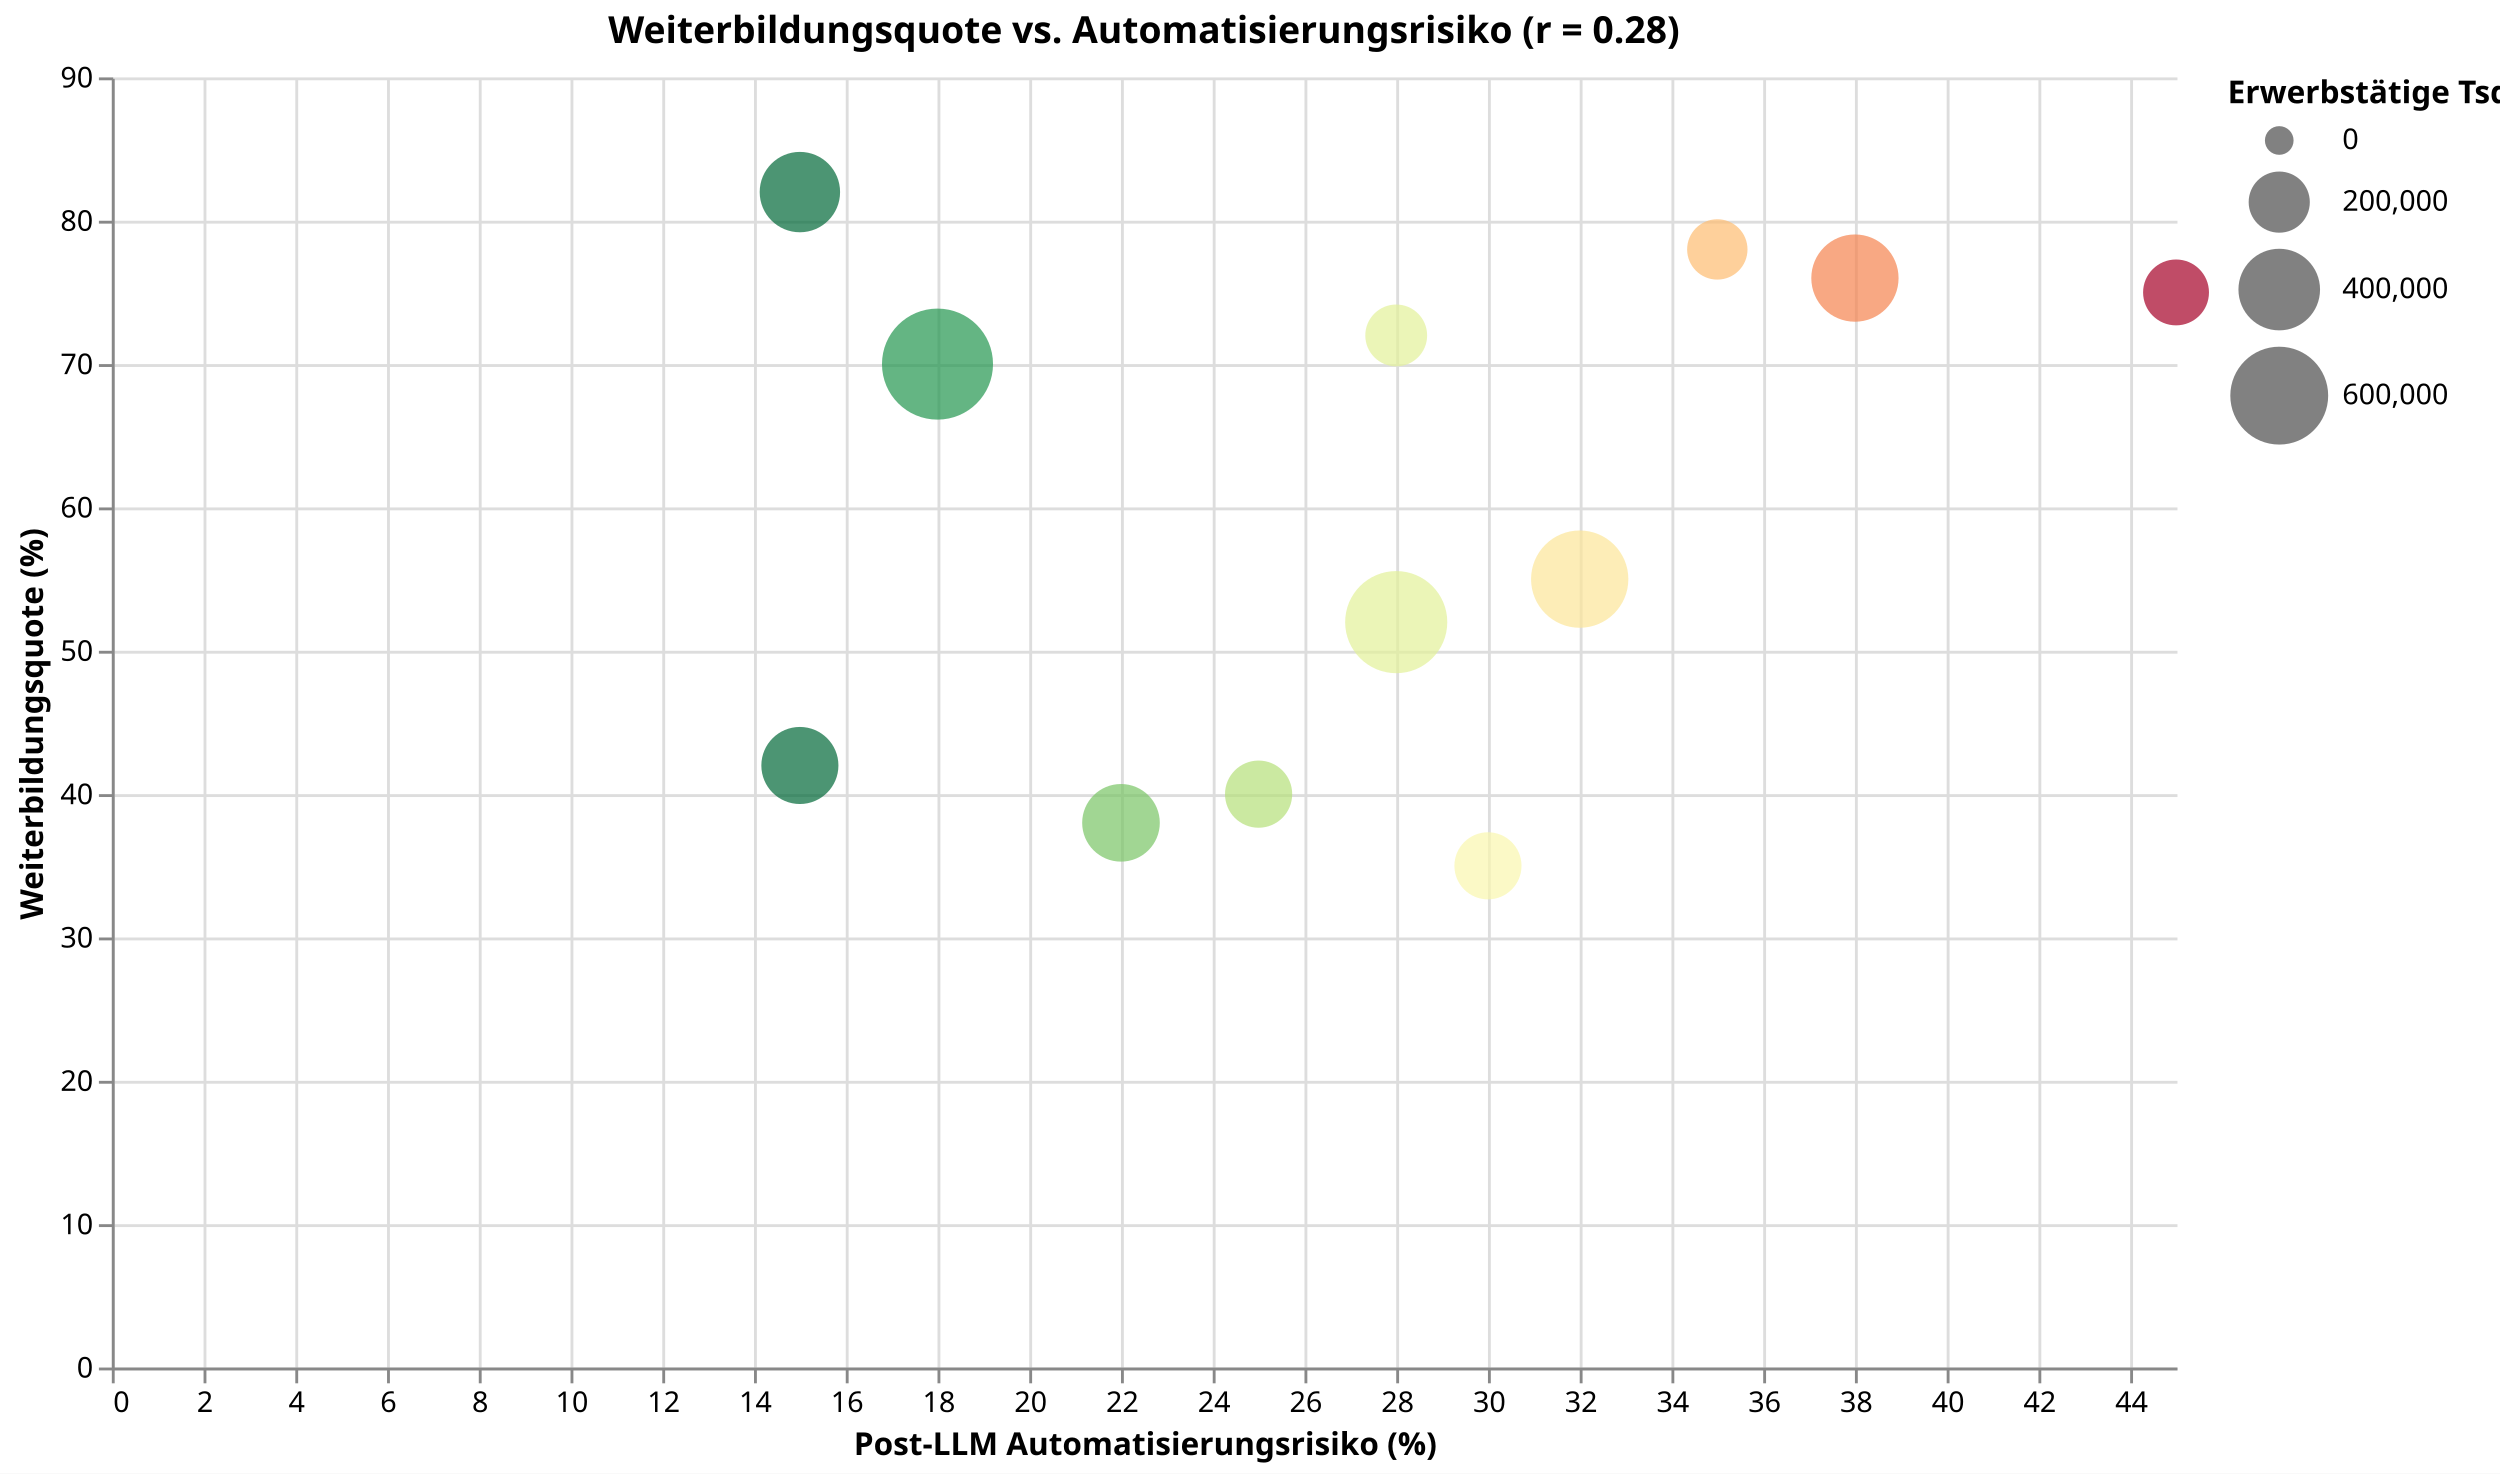
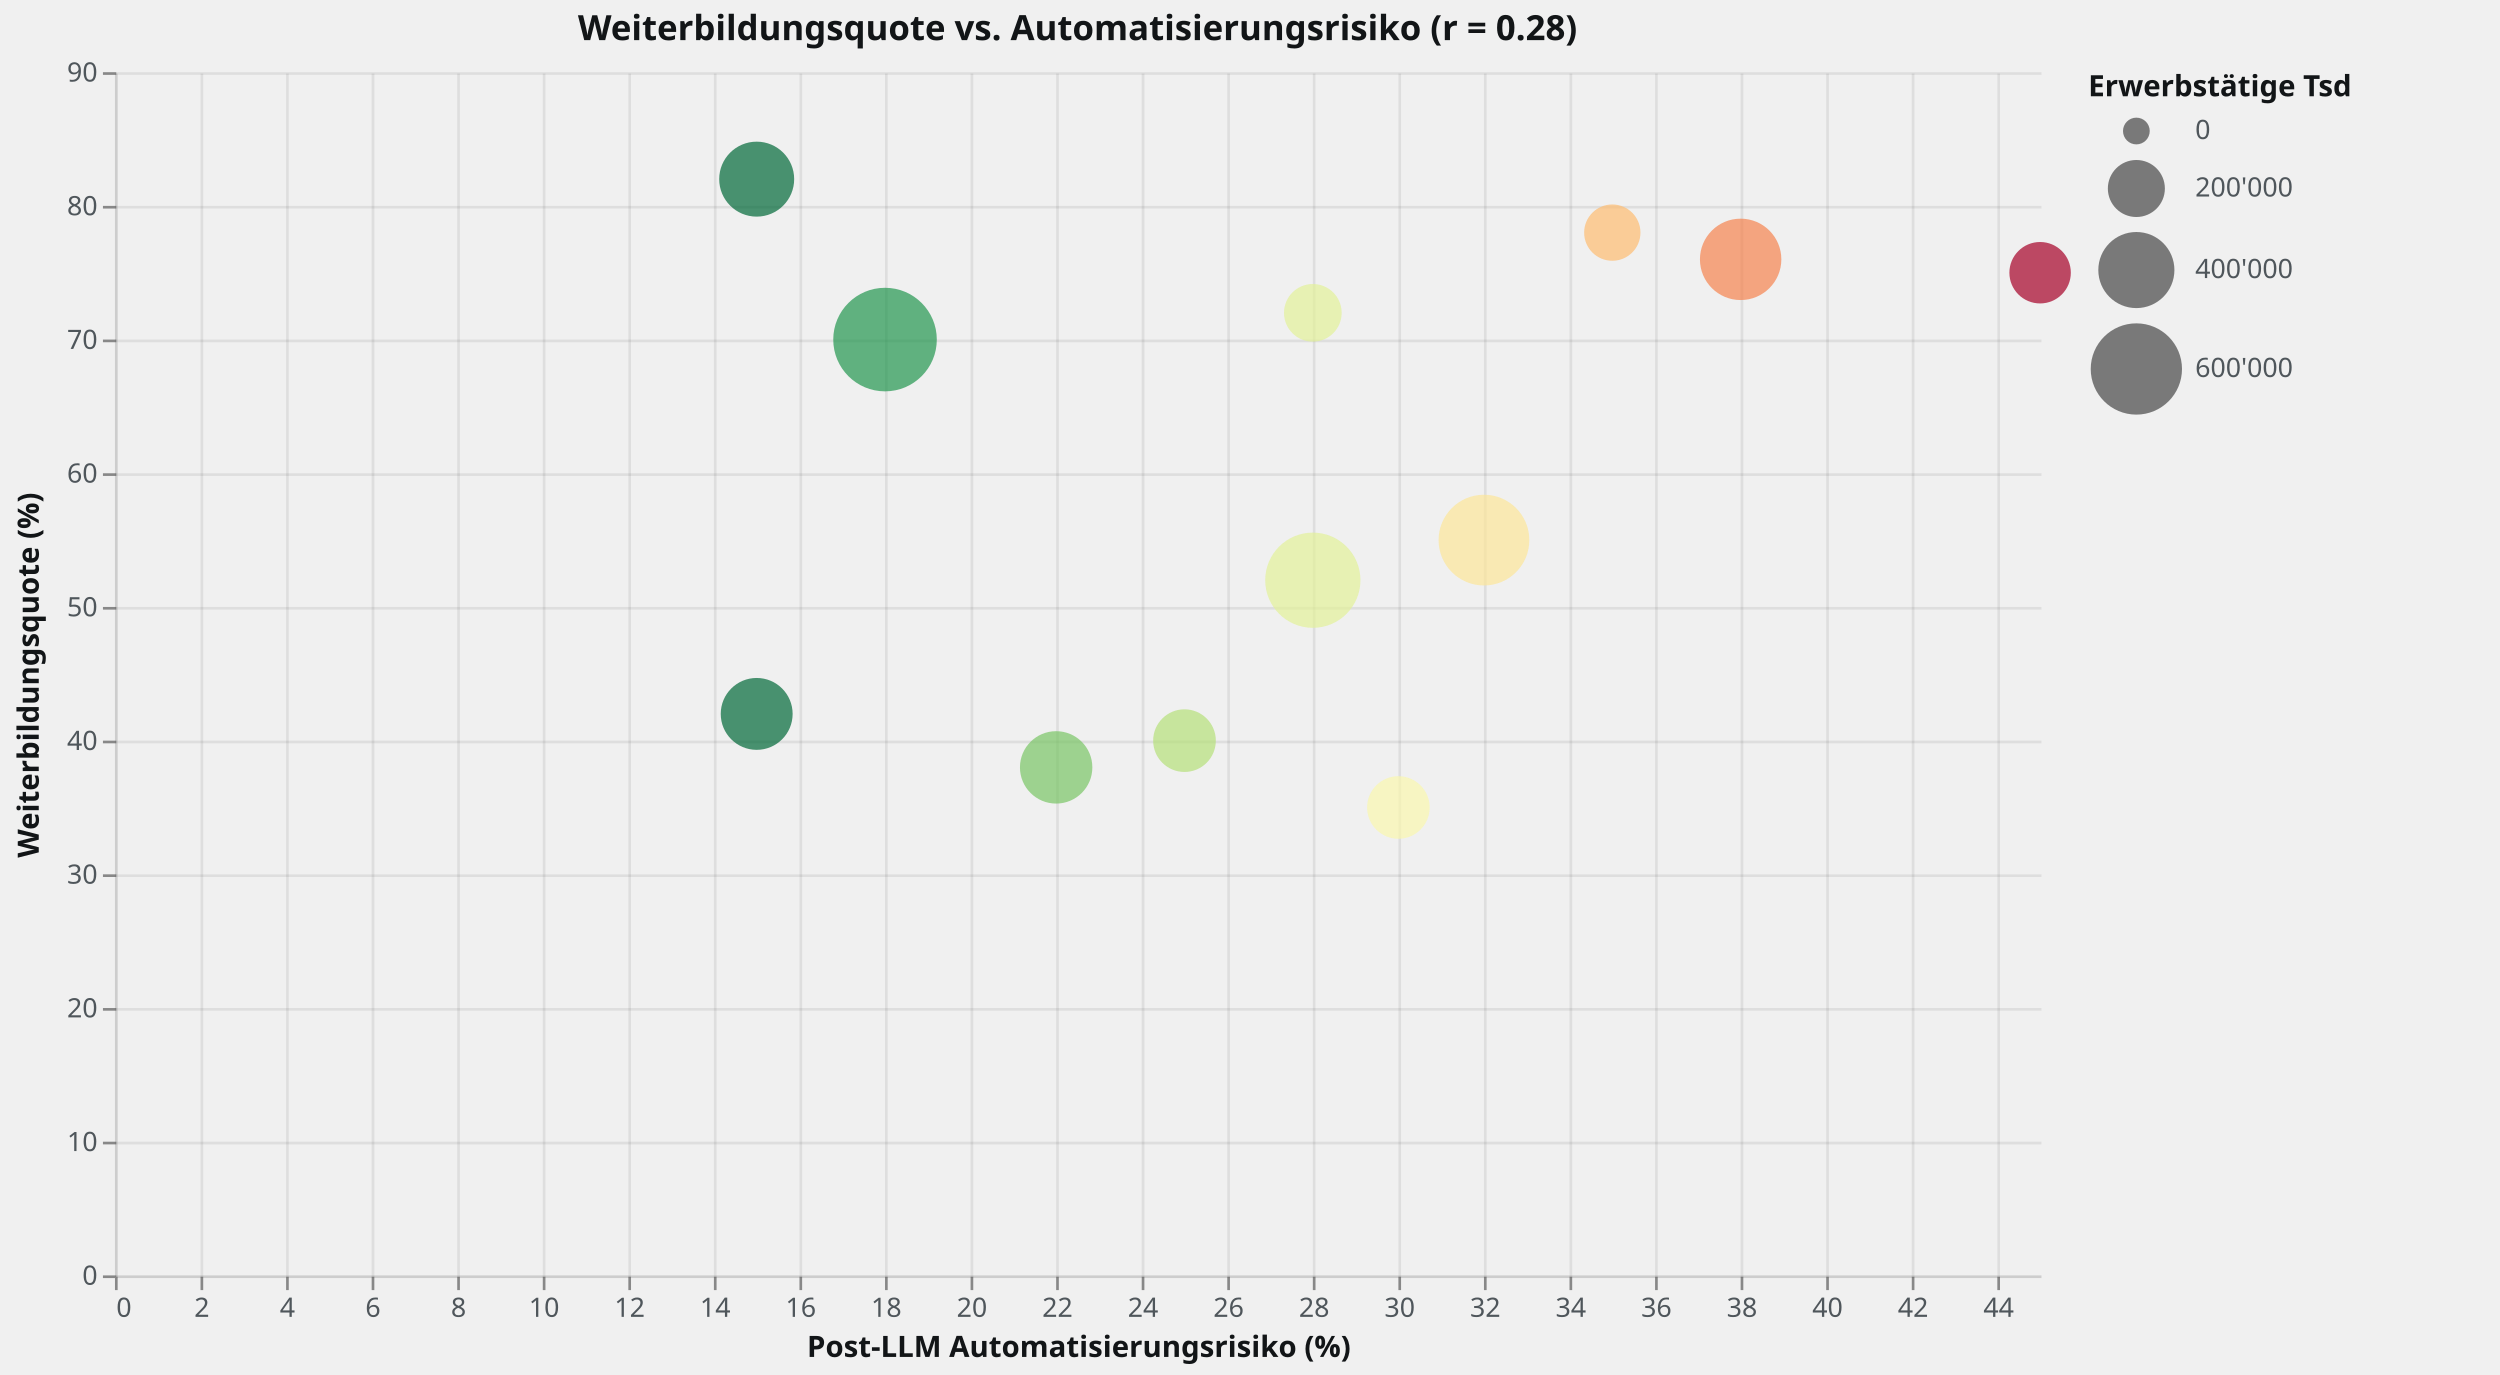
- <svg xmlns="http://www.w3.org/2000/svg" version="1.1" class="marks" width="872" height="514" viewBox="0 0 872 514">
-   <rect width="872" height="514" fill="white" />
-   <g fill="none" stroke-miterlimit="10" transform="translate(39,27)">
+ <svg xmlns="http://www.w3.org/2000/svg" version="1.1" class="marks" width="935" height="514" viewBox="0 0 935 514">
+   <g fill="none" stroke-miterlimit="10" transform="translate(43,27)">
    <g class="mark-group role-frame root" role="graphics-object" aria-roledescription="group mark container">
      <g transform="translate(0,0)">
        <path class="background" aria-hidden="true" d="M0.5,0.5h720v450h-720Z" />
        <g>
          <g class="mark-group role-axis" aria-hidden="true">
            <g transform="translate(0.5,450.5)">
              <path class="background" aria-hidden="true" d="M0,0h0v0h0Z" pointer-events="none" />
              <g>
                <g class="mark-rule role-axis-grid" pointer-events="none">
-                   <line transform="translate(0,-450)" x2="0" y2="450" stroke="#ddd" stroke-width="1" opacity="1" />
-                   <line transform="translate(32,-450)" x2="0" y2="450" stroke="#ddd" stroke-width="1" opacity="1" />
-                   <line transform="translate(64,-450)" x2="0" y2="450" stroke="#ddd" stroke-width="1" opacity="1" />
-                   <line transform="translate(96,-450)" x2="0" y2="450" stroke="#ddd" stroke-width="1" opacity="1" />
-                   <line transform="translate(128,-450)" x2="0" y2="450" stroke="#ddd" stroke-width="1" opacity="1" />
-                   <line transform="translate(160,-450)" x2="0" y2="450" stroke="#ddd" stroke-width="1" opacity="1" />
-                   <line transform="translate(192,-450)" x2="0" y2="450" stroke="#ddd" stroke-width="1" opacity="1" />
-                   <line transform="translate(224,-450)" x2="0" y2="450" stroke="#ddd" stroke-width="1" opacity="1" />
-                   <line transform="translate(256,-450)" x2="0" y2="450" stroke="#ddd" stroke-width="1" opacity="1" />
-                   <line transform="translate(288,-450)" x2="0" y2="450" stroke="#ddd" stroke-width="1" opacity="1" />
-                   <line transform="translate(320,-450)" x2="0" y2="450" stroke="#ddd" stroke-width="1" opacity="1" />
-                   <line transform="translate(352,-450)" x2="0" y2="450" stroke="#ddd" stroke-width="1" opacity="1" />
-                   <line transform="translate(384,-450)" x2="0" y2="450" stroke="#ddd" stroke-width="1" opacity="1" />
-                   <line transform="translate(416,-450)" x2="0" y2="450" stroke="#ddd" stroke-width="1" opacity="1" />
-                   <line transform="translate(448,-450)" x2="0" y2="450" stroke="#ddd" stroke-width="1" opacity="1" />
-                   <line transform="translate(480,-450)" x2="0" y2="450" stroke="#ddd" stroke-width="1" opacity="1" />
-                   <line transform="translate(512,-450)" x2="0" y2="450" stroke="#ddd" stroke-width="1" opacity="1" />
-                   <line transform="translate(544,-450)" x2="0" y2="450" stroke="#ddd" stroke-width="1" opacity="1" />
-                   <line transform="translate(576,-450)" x2="0" y2="450" stroke="#ddd" stroke-width="1" opacity="1" />
-                   <line transform="translate(608,-450)" x2="0" y2="450" stroke="#ddd" stroke-width="1" opacity="1" />
-                   <line transform="translate(640,-450)" x2="0" y2="450" stroke="#ddd" stroke-width="1" opacity="1" />
-                   <line transform="translate(672,-450)" x2="0" y2="450" stroke="#ddd" stroke-width="1" opacity="1" />
-                   <line transform="translate(704,-450)" x2="0" y2="450" stroke="#ddd" stroke-width="1" opacity="1" />
+                   <line transform="translate(0,-450)" x2="0" y2="450" stroke="rgba(18,21,23,0.08)" stroke-width="1" opacity="1" />
+                   <line transform="translate(32,-450)" x2="0" y2="450" stroke="rgba(18,21,23,0.08)" stroke-width="1" opacity="1" />
+                   <line transform="translate(64,-450)" x2="0" y2="450" stroke="rgba(18,21,23,0.08)" stroke-width="1" opacity="1" />
+                   <line transform="translate(96,-450)" x2="0" y2="450" stroke="rgba(18,21,23,0.08)" stroke-width="1" opacity="1" />
+                   <line transform="translate(128,-450)" x2="0" y2="450" stroke="rgba(18,21,23,0.08)" stroke-width="1" opacity="1" />
+                   <line transform="translate(160,-450)" x2="0" y2="450" stroke="rgba(18,21,23,0.08)" stroke-width="1" opacity="1" />
+                   <line transform="translate(192,-450)" x2="0" y2="450" stroke="rgba(18,21,23,0.08)" stroke-width="1" opacity="1" />
+                   <line transform="translate(224,-450)" x2="0" y2="450" stroke="rgba(18,21,23,0.08)" stroke-width="1" opacity="1" />
+                   <line transform="translate(256,-450)" x2="0" y2="450" stroke="rgba(18,21,23,0.08)" stroke-width="1" opacity="1" />
+                   <line transform="translate(288,-450)" x2="0" y2="450" stroke="rgba(18,21,23,0.08)" stroke-width="1" opacity="1" />
+                   <line transform="translate(320,-450)" x2="0" y2="450" stroke="rgba(18,21,23,0.08)" stroke-width="1" opacity="1" />
+                   <line transform="translate(352,-450)" x2="0" y2="450" stroke="rgba(18,21,23,0.08)" stroke-width="1" opacity="1" />
+                   <line transform="translate(384,-450)" x2="0" y2="450" stroke="rgba(18,21,23,0.08)" stroke-width="1" opacity="1" />
+                   <line transform="translate(416,-450)" x2="0" y2="450" stroke="rgba(18,21,23,0.08)" stroke-width="1" opacity="1" />
+                   <line transform="translate(448,-450)" x2="0" y2="450" stroke="rgba(18,21,23,0.08)" stroke-width="1" opacity="1" />
+                   <line transform="translate(480,-450)" x2="0" y2="450" stroke="rgba(18,21,23,0.08)" stroke-width="1" opacity="1" />
+                   <line transform="translate(512,-450)" x2="0" y2="450" stroke="rgba(18,21,23,0.08)" stroke-width="1" opacity="1" />
+                   <line transform="translate(544,-450)" x2="0" y2="450" stroke="rgba(18,21,23,0.08)" stroke-width="1" opacity="1" />
+                   <line transform="translate(576,-450)" x2="0" y2="450" stroke="rgba(18,21,23,0.08)" stroke-width="1" opacity="1" />
+                   <line transform="translate(608,-450)" x2="0" y2="450" stroke="rgba(18,21,23,0.08)" stroke-width="1" opacity="1" />
+                   <line transform="translate(640,-450)" x2="0" y2="450" stroke="rgba(18,21,23,0.08)" stroke-width="1" opacity="1" />
+                   <line transform="translate(672,-450)" x2="0" y2="450" stroke="rgba(18,21,23,0.08)" stroke-width="1" opacity="1" />
+                   <line transform="translate(704,-450)" x2="0" y2="450" stroke="rgba(18,21,23,0.08)" stroke-width="1" opacity="1" />
                </g>
              </g>
              <path class="foreground" aria-hidden="true" d="" pointer-events="none" display="none" />
            </g>
          </g>
          <g class="mark-group role-axis" aria-hidden="true">
            <g transform="translate(0.5,0.5)">
              <path class="background" aria-hidden="true" d="M0,0h0v0h0Z" pointer-events="none" />
              <g>
                <g class="mark-rule role-axis-grid" pointer-events="none">
-                   <line transform="translate(0,450)" x2="720" y2="0" stroke="#ddd" stroke-width="1" opacity="1" />
-                   <line transform="translate(0,400)" x2="720" y2="0" stroke="#ddd" stroke-width="1" opacity="1" />
-                   <line transform="translate(0,350)" x2="720" y2="0" stroke="#ddd" stroke-width="1" opacity="1" />
-                   <line transform="translate(0,300)" x2="720" y2="0" stroke="#ddd" stroke-width="1" opacity="1" />
-                   <line transform="translate(0,250)" x2="720" y2="0" stroke="#ddd" stroke-width="1" opacity="1" />
-                   <line transform="translate(0,200)" x2="720" y2="0" stroke="#ddd" stroke-width="1" opacity="1" />
-                   <line transform="translate(0,150)" x2="720" y2="0" stroke="#ddd" stroke-width="1" opacity="1" />
-                   <line transform="translate(0,100)" x2="720" y2="0" stroke="#ddd" stroke-width="1" opacity="1" />
-                   <line transform="translate(0,50)" x2="720" y2="0" stroke="#ddd" stroke-width="1" opacity="1" />
-                   <line transform="translate(0,0)" x2="720" y2="0" stroke="#ddd" stroke-width="1" opacity="1" />
+                   <line transform="translate(0,450)" x2="720" y2="0" stroke="rgba(18,21,23,0.08)" stroke-width="1" opacity="1" />
+                   <line transform="translate(0,400)" x2="720" y2="0" stroke="rgba(18,21,23,0.08)" stroke-width="1" opacity="1" />
+                   <line transform="translate(0,350)" x2="720" y2="0" stroke="rgba(18,21,23,0.08)" stroke-width="1" opacity="1" />
+                   <line transform="translate(0,300)" x2="720" y2="0" stroke="rgba(18,21,23,0.08)" stroke-width="1" opacity="1" />
+                   <line transform="translate(0,250)" x2="720" y2="0" stroke="rgba(18,21,23,0.08)" stroke-width="1" opacity="1" />
+                   <line transform="translate(0,200)" x2="720" y2="0" stroke="rgba(18,21,23,0.08)" stroke-width="1" opacity="1" />
+                   <line transform="translate(0,150)" x2="720" y2="0" stroke="rgba(18,21,23,0.08)" stroke-width="1" opacity="1" />
+                   <line transform="translate(0,100)" x2="720" y2="0" stroke="rgba(18,21,23,0.08)" stroke-width="1" opacity="1" />
+                   <line transform="translate(0,50)" x2="720" y2="0" stroke="rgba(18,21,23,0.08)" stroke-width="1" opacity="1" />
+                   <line transform="translate(0,0)" x2="720" y2="0" stroke="rgba(18,21,23,0.08)" stroke-width="1" opacity="1" />
                </g>
              </g>
              <path class="foreground" aria-hidden="true" d="" pointer-events="none" display="none" />
            </g>
          </g>
          <g class="mark-group role-axis" role="graphics-symbol" aria-roledescription="axis" aria-label="X-axis titled 'Post-LLM Automatisierungsrisiko (%)' for a linear scale with values from 0 to 45">
            <g transform="translate(0.5,450.5)">
              <path class="background" aria-hidden="true" d="M0,0h0v0h0Z" pointer-events="none" />
              <g>
                <g class="mark-rule role-axis-tick" pointer-events="none">
                  <line transform="translate(0,0)" x2="0" y2="5" stroke="#888" stroke-width="1" opacity="1" />
                  <line transform="translate(32,0)" x2="0" y2="5" stroke="#888" stroke-width="1" opacity="1" />
                  <line transform="translate(64,0)" x2="0" y2="5" stroke="#888" stroke-width="1" opacity="1" />
                  <line transform="translate(96,0)" x2="0" y2="5" stroke="#888" stroke-width="1" opacity="1" />
                  <line transform="translate(128,0)" x2="0" y2="5" stroke="#888" stroke-width="1" opacity="1" />
                  <line transform="translate(160,0)" x2="0" y2="5" stroke="#888" stroke-width="1" opacity="1" />
                  <line transform="translate(192,0)" x2="0" y2="5" stroke="#888" stroke-width="1" opacity="1" />
                  <line transform="translate(224,0)" x2="0" y2="5" stroke="#888" stroke-width="1" opacity="1" />
                  <line transform="translate(256,0)" x2="0" y2="5" stroke="#888" stroke-width="1" opacity="1" />
                  <line transform="translate(288,0)" x2="0" y2="5" stroke="#888" stroke-width="1" opacity="1" />
                  <line transform="translate(320,0)" x2="0" y2="5" stroke="#888" stroke-width="1" opacity="1" />
                  <line transform="translate(352,0)" x2="0" y2="5" stroke="#888" stroke-width="1" opacity="1" />
                  <line transform="translate(384,0)" x2="0" y2="5" stroke="#888" stroke-width="1" opacity="1" />
                  <line transform="translate(416,0)" x2="0" y2="5" stroke="#888" stroke-width="1" opacity="1" />
                  <line transform="translate(448,0)" x2="0" y2="5" stroke="#888" stroke-width="1" opacity="1" />
                  <line transform="translate(480,0)" x2="0" y2="5" stroke="#888" stroke-width="1" opacity="1" />
                  <line transform="translate(512,0)" x2="0" y2="5" stroke="#888" stroke-width="1" opacity="1" />
                  <line transform="translate(544,0)" x2="0" y2="5" stroke="#888" stroke-width="1" opacity="1" />
                  <line transform="translate(576,0)" x2="0" y2="5" stroke="#888" stroke-width="1" opacity="1" />
                  <line transform="translate(608,0)" x2="0" y2="5" stroke="#888" stroke-width="1" opacity="1" />
                  <line transform="translate(640,0)" x2="0" y2="5" stroke="#888" stroke-width="1" opacity="1" />
                  <line transform="translate(672,0)" x2="0" y2="5" stroke="#888" stroke-width="1" opacity="1" />
                  <line transform="translate(704,0)" x2="0" y2="5" stroke="#888" stroke-width="1" opacity="1" />
                </g>
                <g class="mark-text role-axis-label" pointer-events="none">
-                   <text text-anchor="start" transform="translate(0,15)" font-family="Switzer, system-ui, sans-serif" font-size="10px" fill="#000" opacity="1">0</text>
-                   <text text-anchor="middle" transform="translate(32,15)" font-family="Switzer, system-ui, sans-serif" font-size="10px" fill="#000" opacity="1">2</text>
-                   <text text-anchor="middle" transform="translate(64,15)" font-family="Switzer, system-ui, sans-serif" font-size="10px" fill="#000" opacity="1">4</text>
-                   <text text-anchor="middle" transform="translate(96,15)" font-family="Switzer, system-ui, sans-serif" font-size="10px" fill="#000" opacity="1">6</text>
-                   <text text-anchor="middle" transform="translate(128,15)" font-family="Switzer, system-ui, sans-serif" font-size="10px" fill="#000" opacity="1">8</text>
-                   <text text-anchor="middle" transform="translate(160,15)" font-family="Switzer, system-ui, sans-serif" font-size="10px" fill="#000" opacity="1">10</text>
-                   <text text-anchor="middle" transform="translate(192,15)" font-family="Switzer, system-ui, sans-serif" font-size="10px" fill="#000" opacity="1">12</text>
-                   <text text-anchor="middle" transform="translate(224,15)" font-family="Switzer, system-ui, sans-serif" font-size="10px" fill="#000" opacity="1">14</text>
-                   <text text-anchor="middle" transform="translate(256,15)" font-family="Switzer, system-ui, sans-serif" font-size="10px" fill="#000" opacity="1">16</text>
-                   <text text-anchor="middle" transform="translate(288,15)" font-family="Switzer, system-ui, sans-serif" font-size="10px" fill="#000" opacity="1">18</text>
-                   <text text-anchor="middle" transform="translate(320,15)" font-family="Switzer, system-ui, sans-serif" font-size="10px" fill="#000" opacity="1">20</text>
-                   <text text-anchor="middle" transform="translate(352,15)" font-family="Switzer, system-ui, sans-serif" font-size="10px" fill="#000" opacity="1">22</text>
-                   <text text-anchor="middle" transform="translate(384,15)" font-family="Switzer, system-ui, sans-serif" font-size="10px" fill="#000" opacity="1">24</text>
-                   <text text-anchor="middle" transform="translate(416,15)" font-family="Switzer, system-ui, sans-serif" font-size="10px" fill="#000" opacity="1">26</text>
-                   <text text-anchor="middle" transform="translate(448,15)" font-family="Switzer, system-ui, sans-serif" font-size="10px" fill="#000" opacity="1">28</text>
-                   <text text-anchor="middle" transform="translate(480,15)" font-family="Switzer, system-ui, sans-serif" font-size="10px" fill="#000" opacity="1">30</text>
-                   <text text-anchor="middle" transform="translate(512,15)" font-family="Switzer, system-ui, sans-serif" font-size="10px" fill="#000" opacity="1">32</text>
-                   <text text-anchor="middle" transform="translate(544,15)" font-family="Switzer, system-ui, sans-serif" font-size="10px" fill="#000" opacity="1">34</text>
-                   <text text-anchor="middle" transform="translate(576,15)" font-family="Switzer, system-ui, sans-serif" font-size="10px" fill="#000" opacity="1">36</text>
-                   <text text-anchor="middle" transform="translate(608,15)" font-family="Switzer, system-ui, sans-serif" font-size="10px" fill="#000" opacity="1">38</text>
-                   <text text-anchor="middle" transform="translate(640,15)" font-family="Switzer, system-ui, sans-serif" font-size="10px" fill="#000" opacity="1">40</text>
-                   <text text-anchor="middle" transform="translate(672,15)" font-family="Switzer, system-ui, sans-serif" font-size="10px" fill="#000" opacity="1">42</text>
-                   <text text-anchor="middle" transform="translate(704,15)" font-family="Switzer, system-ui, sans-serif" font-size="10px" fill="#000" opacity="1">44</text>
+                   <text text-anchor="start" transform="translate(0,15)" font-family="Switzer, system-ui, sans-serif" font-size="10px" fill="#4f565b" opacity="1">0</text>
+                   <text text-anchor="middle" transform="translate(32,15)" font-family="Switzer, system-ui, sans-serif" font-size="10px" fill="#4f565b" opacity="1">2</text>
+                   <text text-anchor="middle" transform="translate(64,15)" font-family="Switzer, system-ui, sans-serif" font-size="10px" fill="#4f565b" opacity="1">4</text>
+                   <text text-anchor="middle" transform="translate(96,15)" font-family="Switzer, system-ui, sans-serif" font-size="10px" fill="#4f565b" opacity="1">6</text>
+                   <text text-anchor="middle" transform="translate(128,15)" font-family="Switzer, system-ui, sans-serif" font-size="10px" fill="#4f565b" opacity="1">8</text>
+                   <text text-anchor="middle" transform="translate(160,15)" font-family="Switzer, system-ui, sans-serif" font-size="10px" fill="#4f565b" opacity="1">10</text>
+                   <text text-anchor="middle" transform="translate(192,15)" font-family="Switzer, system-ui, sans-serif" font-size="10px" fill="#4f565b" opacity="1">12</text>
+                   <text text-anchor="middle" transform="translate(224,15)" font-family="Switzer, system-ui, sans-serif" font-size="10px" fill="#4f565b" opacity="1">14</text>
+                   <text text-anchor="middle" transform="translate(256,15)" font-family="Switzer, system-ui, sans-serif" font-size="10px" fill="#4f565b" opacity="1">16</text>
+                   <text text-anchor="middle" transform="translate(288,15)" font-family="Switzer, system-ui, sans-serif" font-size="10px" fill="#4f565b" opacity="1">18</text>
+                   <text text-anchor="middle" transform="translate(320,15)" font-family="Switzer, system-ui, sans-serif" font-size="10px" fill="#4f565b" opacity="1">20</text>
+                   <text text-anchor="middle" transform="translate(352,15)" font-family="Switzer, system-ui, sans-serif" font-size="10px" fill="#4f565b" opacity="1">22</text>
+                   <text text-anchor="middle" transform="translate(384,15)" font-family="Switzer, system-ui, sans-serif" font-size="10px" fill="#4f565b" opacity="1">24</text>
+                   <text text-anchor="middle" transform="translate(416,15)" font-family="Switzer, system-ui, sans-serif" font-size="10px" fill="#4f565b" opacity="1">26</text>
+                   <text text-anchor="middle" transform="translate(448,15)" font-family="Switzer, system-ui, sans-serif" font-size="10px" fill="#4f565b" opacity="1">28</text>
+                   <text text-anchor="middle" transform="translate(480,15)" font-family="Switzer, system-ui, sans-serif" font-size="10px" fill="#4f565b" opacity="1">30</text>
+                   <text text-anchor="middle" transform="translate(512,15)" font-family="Switzer, system-ui, sans-serif" font-size="10px" fill="#4f565b" opacity="1">32</text>
+                   <text text-anchor="middle" transform="translate(544,15)" font-family="Switzer, system-ui, sans-serif" font-size="10px" fill="#4f565b" opacity="1">34</text>
+                   <text text-anchor="middle" transform="translate(576,15)" font-family="Switzer, system-ui, sans-serif" font-size="10px" fill="#4f565b" opacity="1">36</text>
+                   <text text-anchor="middle" transform="translate(608,15)" font-family="Switzer, system-ui, sans-serif" font-size="10px" fill="#4f565b" opacity="1">38</text>
+                   <text text-anchor="middle" transform="translate(640,15)" font-family="Switzer, system-ui, sans-serif" font-size="10px" fill="#4f565b" opacity="1">40</text>
+                   <text text-anchor="middle" transform="translate(672,15)" font-family="Switzer, system-ui, sans-serif" font-size="10px" fill="#4f565b" opacity="1">42</text>
+                   <text text-anchor="middle" transform="translate(704,15)" font-family="Switzer, system-ui, sans-serif" font-size="10px" fill="#4f565b" opacity="1">44</text>
                </g>
                <g class="mark-rule role-axis-domain" pointer-events="none">
-                   <line transform="translate(0,0)" x2="720" y2="0" stroke="#888" stroke-width="1" opacity="1" />
+                   <line transform="translate(0,0)" x2="720" y2="0" stroke="rgba(0,0,0,0.08)" stroke-width="1" opacity="1" />
                </g>
                <g class="mark-text role-axis-title" pointer-events="none">
-                   <text text-anchor="middle" transform="translate(360,30)" font-family="Switzer, system-ui, sans-serif" font-size="11px" font-weight="bold" fill="#000" opacity="1">Post-LLM Automatisierungsrisiko (%)</text>
+                   <text text-anchor="middle" transform="translate(360,30)" font-family="Switzer, system-ui, sans-serif" font-size="11px" font-weight="bold" fill="#121517" opacity="1">Post-LLM Automatisierungsrisiko (%)</text>
                </g>
              </g>
              <path class="foreground" aria-hidden="true" d="" pointer-events="none" display="none" />
            </g>
          </g>
          <g class="mark-group role-axis" role="graphics-symbol" aria-roledescription="axis" aria-label="Y-axis titled 'Weiterbildungsquote (%)' for a linear scale with values from 0 to 90">
            <g transform="translate(0.5,0.5)">
              <path class="background" aria-hidden="true" d="M0,0h0v0h0Z" pointer-events="none" />
              <g>
                <g class="mark-rule role-axis-tick" pointer-events="none">
                  <line transform="translate(0,450)" x2="-5" y2="0" stroke="#888" stroke-width="1" opacity="1" />
                  <line transform="translate(0,400)" x2="-5" y2="0" stroke="#888" stroke-width="1" opacity="1" />
                  <line transform="translate(0,350)" x2="-5" y2="0" stroke="#888" stroke-width="1" opacity="1" />
                  <line transform="translate(0,300)" x2="-5" y2="0" stroke="#888" stroke-width="1" opacity="1" />
                  <line transform="translate(0,250)" x2="-5" y2="0" stroke="#888" stroke-width="1" opacity="1" />
                  <line transform="translate(0,200)" x2="-5" y2="0" stroke="#888" stroke-width="1" opacity="1" />
                  <line transform="translate(0,150)" x2="-5" y2="0" stroke="#888" stroke-width="1" opacity="1" />
                  <line transform="translate(0,100)" x2="-5" y2="0" stroke="#888" stroke-width="1" opacity="1" />
                  <line transform="translate(0,50)" x2="-5" y2="0" stroke="#888" stroke-width="1" opacity="1" />
                  <line transform="translate(0,0)" x2="-5" y2="0" stroke="#888" stroke-width="1" opacity="1" />
                </g>
                <g class="mark-text role-axis-label" pointer-events="none">
-                   <text text-anchor="end" transform="translate(-7,453)" font-family="Switzer, system-ui, sans-serif" font-size="10px" fill="#000" opacity="1">0</text>
-                   <text text-anchor="end" transform="translate(-7,403)" font-family="Switzer, system-ui, sans-serif" font-size="10px" fill="#000" opacity="1">10</text>
-                   <text text-anchor="end" transform="translate(-7,353)" font-family="Switzer, system-ui, sans-serif" font-size="10px" fill="#000" opacity="1">20</text>
-                   <text text-anchor="end" transform="translate(-7,303)" font-family="Switzer, system-ui, sans-serif" font-size="10px" fill="#000" opacity="1">30</text>
-                   <text text-anchor="end" transform="translate(-7,253)" font-family="Switzer, system-ui, sans-serif" font-size="10px" fill="#000" opacity="1">40</text>
-                   <text text-anchor="end" transform="translate(-7,203)" font-family="Switzer, system-ui, sans-serif" font-size="10px" fill="#000" opacity="1">50</text>
-                   <text text-anchor="end" transform="translate(-7,153)" font-family="Switzer, system-ui, sans-serif" font-size="10px" fill="#000" opacity="1">60</text>
-                   <text text-anchor="end" transform="translate(-7,103)" font-family="Switzer, system-ui, sans-serif" font-size="10px" fill="#000" opacity="1">70</text>
-                   <text text-anchor="end" transform="translate(-7,53)" font-family="Switzer, system-ui, sans-serif" font-size="10px" fill="#000" opacity="1">80</text>
-                   <text text-anchor="end" transform="translate(-7,3)" font-family="Switzer, system-ui, sans-serif" font-size="10px" fill="#000" opacity="1">90</text>
+                   <text text-anchor="end" transform="translate(-7,453)" font-family="Switzer, system-ui, sans-serif" font-size="10px" fill="#4f565b" opacity="1">0</text>
+                   <text text-anchor="end" transform="translate(-7,403)" font-family="Switzer, system-ui, sans-serif" font-size="10px" fill="#4f565b" opacity="1">10</text>
+                   <text text-anchor="end" transform="translate(-7,353)" font-family="Switzer, system-ui, sans-serif" font-size="10px" fill="#4f565b" opacity="1">20</text>
+                   <text text-anchor="end" transform="translate(-7,303)" font-family="Switzer, system-ui, sans-serif" font-size="10px" fill="#4f565b" opacity="1">30</text>
+                   <text text-anchor="end" transform="translate(-7,253)" font-family="Switzer, system-ui, sans-serif" font-size="10px" fill="#4f565b" opacity="1">40</text>
+                   <text text-anchor="end" transform="translate(-7,203)" font-family="Switzer, system-ui, sans-serif" font-size="10px" fill="#4f565b" opacity="1">50</text>
+                   <text text-anchor="end" transform="translate(-7,153)" font-family="Switzer, system-ui, sans-serif" font-size="10px" fill="#4f565b" opacity="1">60</text>
+                   <text text-anchor="end" transform="translate(-7,103)" font-family="Switzer, system-ui, sans-serif" font-size="10px" fill="#4f565b" opacity="1">70</text>
+                   <text text-anchor="end" transform="translate(-7,53)" font-family="Switzer, system-ui, sans-serif" font-size="10px" fill="#4f565b" opacity="1">80</text>
+                   <text text-anchor="end" transform="translate(-7,3)" font-family="Switzer, system-ui, sans-serif" font-size="10px" fill="#4f565b" opacity="1">90</text>
                </g>
                <g class="mark-rule role-axis-domain" pointer-events="none">
-                   <line transform="translate(0,450)" x2="0" y2="-450" stroke="#888" stroke-width="1" opacity="1" />
+                   <line transform="translate(0,450)" x2="0" y2="-450" stroke="rgba(0,0,0,0.08)" stroke-width="1" opacity="1" />
                </g>
                <g class="mark-text role-axis-title" pointer-events="none">
-                   <text text-anchor="middle" transform="translate(-22.52,225) rotate(-90) translate(0,-2)" font-family="Switzer, system-ui, sans-serif" font-size="11px" font-weight="bold" fill="#000" opacity="1">Weiterbildungsquote (%)</text>
+                   <text text-anchor="middle" transform="translate(-27,225) rotate(-90) translate(0,-2)" font-family="Switzer, system-ui, sans-serif" font-size="11px" font-weight="bold" fill="#121517" opacity="1">Weiterbildungsquote (%)</text>
                </g>
              </g>
              <path class="foreground" aria-hidden="true" d="" pointer-events="none" display="none" />
            </g>
          </g>
          <g class="mark-symbol role-mark marks" role="graphics-object" aria-roledescription="symbol mark container">
            <path aria-label="Post-LLM Automatisierungsrisiko (%): 28; Weiterbildungsquote (%): 52; Automatisierungsrisiko %: 28; Erwerbstätige Tsd: 658492; Sektor: Verarbeitendes Gewerbe" role="graphics-symbol" aria-roledescription="circle" transform="translate(448,190)" d="M17.812,0A17.812,17.812,0,1,1,-17.812,0A17.812,17.812,0,1,1,17.812,0" fill="rgb(226, 241, 153)" stroke-width="2" opacity="0.7" />
            <path aria-label="Post-LLM Automatisierungsrisiko (%): 32; Weiterbildungsquote (%): 55; Automatisierungsrisiko %: 32; Erwerbstätige Tsd: 592462; Sektor: Handel, Reparatur" role="graphics-symbol" aria-roledescription="circle" transform="translate(512,175)" d="M16.97,0A16.97,16.97,0,1,1,-16.97,0A16.97,16.97,0,1,1,16.97,0" fill="rgb(252, 230, 152)" stroke-width="2" opacity="0.7" />
            <path aria-label="Post-LLM Automatisierungsrisiko (%): 30; Weiterbildungsquote (%): 35; Automatisierungsrisiko %: 30; Erwerbstätige Tsd: 252386; Sektor: Gastgewerbe" role="graphics-symbol" aria-roledescription="circle" transform="translate(480,275)" d="M11.706,0A11.706,11.706,0,1,1,-11.706,0A11.706,11.706,0,1,1,11.706,0" fill="rgb(249, 247, 174)" stroke-width="2" opacity="0.7" />
            <path aria-label="Post-LLM Automatisierungsrisiko (%): 25; Weiterbildungsquote (%): 40; Automatisierungsrisiko %: 25; Erwerbstätige Tsd: 253055; Sektor: Verkehr, Lagerei" role="graphics-symbol" aria-roledescription="circle" transform="translate(400,250)" d="M11.718,0A11.718,11.718,0,1,1,-11.718,0A11.718,11.718,0,1,1,11.718,0" fill="rgb(181, 223, 121)" stroke-width="2" opacity="0.7" />
            <path aria-label="Post-LLM Automatisierungsrisiko (%): 45; Weiterbildungsquote (%): 75; Automatisierungsrisiko %: 45; Erwerbstätige Tsd: 241105; Sektor: Finanz-, Versicherungsdienstl." role="graphics-symbol" aria-roledescription="circle" transform="translate(720,75)" d="M11.49,0A11.49,11.49,0,1,1,-11.49,0A11.49,11.49,0,1,1,11.49,0" fill="rgb(165, 0, 38)" stroke-width="2" opacity="0.7" />
            <path aria-label="Post-LLM Automatisierungsrisiko (%): 18; Weiterbildungsquote (%): 70; Automatisierungsrisiko %: 18; Erwerbstätige Tsd: 788539; Sektor: Gesundheits-, Sozialwesen" role="graphics-symbol" aria-roledescription="circle" transform="translate(288,100)" d="M19.365,0A19.365,19.365,0,1,1,-19.365,0A19.365,19.365,0,1,1,19.365,0" fill="rgb(34, 150, 79)" stroke-width="2" opacity="0.7" />
            <path aria-label="Post-LLM Automatisierungsrisiko (%): 35; Weiterbildungsquote (%): 78; Automatisierungsrisiko %: 35; Erwerbstätige Tsd: 193424; Sektor: Information, Kommunikation" role="graphics-symbol" aria-roledescription="circle" transform="translate(560,60)" d="M10.529,0A10.529,10.529,0,1,1,-10.529,0A10.529,10.529,0,1,1,10.529,0" fill="rgb(253, 188, 113)" stroke-width="2" opacity="0.7" />
            <path aria-label="Post-LLM Automatisierungsrisiko (%): 15; Weiterbildungsquote (%): 42; Automatisierungsrisiko %: 15; Erwerbstätige Tsd: 350822; Sektor: Baugewerbe" role="graphics-symbol" aria-roledescription="circle" transform="translate(240,240)" d="M13.443,0A13.443,13.443,0,1,1,-13.443,0A13.443,13.443,0,1,1,13.443,0" fill="rgb(0, 104, 55)" stroke-width="2" opacity="0.7" />
            <path aria-label="Post-LLM Automatisierungsrisiko (%): 15; Weiterbildungsquote (%): 82; Automatisierungsrisiko %: 15; Erwerbstätige Tsd: 386453; Sektor: Erziehung und Unterricht" role="graphics-symbol" aria-roledescription="circle" transform="translate(240,40)" d="M14.019,0A14.019,14.019,0,1,1,-14.019,0A14.019,14.019,0,1,1,14.019,0" fill="rgb(0, 104, 55)" stroke-width="2" opacity="0.7" />
            <path aria-label="Post-LLM Automatisierungsrisiko (%): 28; Weiterbildungsquote (%): 72; Automatisierungsrisiko %: 28; Erwerbstätige Tsd: 205712; Sektor: Öffentliche Verwaltung" role="graphics-symbol" aria-roledescription="circle" transform="translate(448,90)" d="M10.785,0A10.785,10.785,0,1,1,-10.785,0A10.785,10.785,0,1,1,10.785,0" fill="rgb(226, 241, 153)" stroke-width="2" opacity="0.7" />
            <path aria-label="Post-LLM Automatisierungsrisiko (%): 38; Weiterbildungsquote (%): 76; Automatisierungsrisiko %: 38; Erwerbstätige Tsd: 465590; Sektor: Freiberufliche Dienstl." role="graphics-symbol" aria-roledescription="circle" transform="translate(608,70)" d="M15.22,0A15.22,15.22,0,1,1,-15.22,0A15.22,15.22,0,1,1,15.22,0" fill="rgb(245, 131, 78)" stroke-width="2" opacity="0.7" />
            <path aria-label="Post-LLM Automatisierungsrisiko (%): 22; Weiterbildungsquote (%): 38; Automatisierungsrisiko %: 22; Erwerbstätige Tsd: 356614; Sektor: Sonstige wirtsch. Dienstl." role="graphics-symbol" aria-roledescription="circle" transform="translate(352,260)" d="M13.538,0A13.538,13.538,0,1,1,-13.538,0A13.538,13.538,0,1,1,13.538,0" fill="rgb(121, 197, 101)" stroke-width="2" opacity="0.7" />
          </g>
-           <g class="mark-group role-legend" role="graphics-symbol" aria-roledescription="legend" aria-label="Symbol legend titled 'Erwerbstätige Tsd' for size with values from 0 to 788,539">
+           <g class="mark-group role-legend" role="graphics-symbol" aria-roledescription="legend" aria-label="Symbol legend titled 'Erwerbstätige Tsd' for size with values from 0 to 788'539">
            <g transform="translate(738,0)">
-               <path class="background" aria-hidden="true" d="M0,0h90v130h-90Z" pointer-events="none" />
+               <path class="background" aria-hidden="true" d="M0,0h149v130h-149Z" pointer-events="none" />
              <g>
                <g class="mark-group role-legend-entry">
                  <g transform="translate(0,16)">
                    <path class="background" aria-hidden="true" d="M0,0h0v0h0Z" pointer-events="none" />
                    <g>
                      <g class="mark-group role-scope" role="graphics-object" aria-roledescription="group mark container">
                        <g transform="translate(0,0)">
-                           <path class="background" aria-hidden="true" d="M0,0h76.84v12.5h-76.84Z" pointer-events="none" opacity="1" />
+                           <path class="background" aria-hidden="true" d="M0,0h96v12.5h-96Z" pointer-events="none" opacity="1" />
                          <g>
                            <g class="mark-symbol role-legend-symbol" pointer-events="none">
                              <path transform="translate(18,6)" d="M5,0A5,5,0,1,1,-5,0A5,5,0,1,1,5,0" fill="black" fill-opacity="0.7" stroke-width="1.5" opacity="0.7" />
                            </g>
                            <g class="mark-text role-legend-label" pointer-events="none">
-                               <text text-anchor="start" transform="translate(40,9)" font-family="Switzer, system-ui, sans-serif" font-size="10px" fill="#000" opacity="1">0</text>
+                               <text text-anchor="start" transform="translate(40,9)" font-family="Switzer, system-ui, sans-serif" font-size="10px" fill="#4f565b" opacity="1">0</text>
                            </g>
                          </g>
                          <path class="foreground" aria-hidden="true" d="" pointer-events="none" display="none" />
                        </g>
                        <g transform="translate(0,16)">
-                           <path class="background" aria-hidden="true" d="M0,0h76.84v23.666h-76.84Z" pointer-events="none" opacity="1" />
+                           <path class="background" aria-hidden="true" d="M0,0h96v23.666h-96Z" pointer-events="none" opacity="1" />
                          <g>
                            <g class="mark-symbol role-legend-symbol" pointer-events="none">
                              <path transform="translate(18,11.5)" d="M10.666,0A10.666,10.666,0,1,1,-10.666,0A10.666,10.666,0,1,1,10.666,0" fill="black" fill-opacity="0.7" stroke-width="1.5" opacity="0.7" />
                            </g>
                            <g class="mark-text role-legend-label" pointer-events="none">
-                               <text text-anchor="start" transform="translate(40,14.5)" font-family="Switzer, system-ui, sans-serif" font-size="10px" fill="#000" opacity="1">200,000</text>
+                               <text text-anchor="start" transform="translate(40,14.5)" font-family="Switzer, system-ui, sans-serif" font-size="10px" fill="#4f565b" opacity="1">200'000</text>
                            </g>
                          </g>
                          <path class="foreground" aria-hidden="true" d="" pointer-events="none" display="none" />
                        </g>
                        <g transform="translate(0,43)">
-                           <path class="background" aria-hidden="true" d="M0,0h76.84v30.732h-76.84Z" pointer-events="none" opacity="1" />
+                           <path class="background" aria-hidden="true" d="M0,0h96v30.732h-96Z" pointer-events="none" opacity="1" />
                          <g>
                            <g class="mark-symbol role-legend-symbol" pointer-events="none">
                              <path transform="translate(18,15)" d="M14.232,0A14.232,14.232,0,1,1,-14.232,0A14.232,14.232,0,1,1,14.232,0" fill="black" fill-opacity="0.7" stroke-width="1.5" opacity="0.7" />
                            </g>
                            <g class="mark-text role-legend-label" pointer-events="none">
-                               <text text-anchor="start" transform="translate(40,18)" font-family="Switzer, system-ui, sans-serif" font-size="10px" fill="#000" opacity="1">400,000</text>
+                               <text text-anchor="start" transform="translate(40,18)" font-family="Switzer, system-ui, sans-serif" font-size="10px" fill="#4f565b" opacity="1">400'000</text>
                            </g>
                          </g>
                          <path class="foreground" aria-hidden="true" d="" pointer-events="none" display="none" />
                        </g>
                        <g transform="translate(0,77)">
-                           <path class="background" aria-hidden="true" d="M0,0h76.84v36.568h-76.84Z" pointer-events="none" opacity="1" />
+                           <path class="background" aria-hidden="true" d="M0,0h96v36.568h-96Z" pointer-events="none" opacity="1" />
                          <g>
                            <g class="mark-symbol role-legend-symbol" pointer-events="none">
                              <path transform="translate(18,18)" d="M17.068,0A17.068,17.068,0,1,1,-17.068,0A17.068,17.068,0,1,1,17.068,0" fill="black" fill-opacity="0.7" stroke-width="1.5" opacity="0.7" />
                            </g>
                            <g class="mark-text role-legend-label" pointer-events="none">
-                               <text text-anchor="start" transform="translate(40,21)" font-family="Switzer, system-ui, sans-serif" font-size="10px" fill="#000" opacity="1">600,000</text>
+                               <text text-anchor="start" transform="translate(40,21)" font-family="Switzer, system-ui, sans-serif" font-size="10px" fill="#4f565b" opacity="1">600'000</text>
                            </g>
                          </g>
                          <path class="foreground" aria-hidden="true" d="" pointer-events="none" display="none" />
                        </g>
                      </g>
                    </g>
                    <path class="foreground" aria-hidden="true" d="" pointer-events="none" display="none" />
                  </g>
                </g>
                <g class="mark-text role-legend-title" pointer-events="none">
-                   <text text-anchor="start" transform="translate(0,9)" font-family="Switzer, system-ui, sans-serif" font-size="11px" font-weight="bold" fill="#000" opacity="1">Erwerbstätige Tsd</text>
+                   <text text-anchor="start" transform="translate(0,9)" font-family="Switzer, system-ui, sans-serif" font-size="11px" font-weight="bold" fill="#121517" opacity="1">Erwerbstätige Tsd</text>
                </g>
              </g>
              <path class="foreground" aria-hidden="true" d="" pointer-events="none" display="none" />
            </g>
          </g>
          <g class="mark-group role-title">
            <g transform="translate(360,-22)">
              <path class="background" aria-hidden="true" d="M0,0h0v0h0Z" pointer-events="none" />
              <g>
                <g class="mark-text role-title-text" role="graphics-symbol" aria-roledescription="title" aria-label="Title text 'Weiterbildungsquote vs. Automatisierungsrisiko (r = 0.28)'" pointer-events="none">
-                   <text text-anchor="middle" transform="translate(0,10)" font-family="Switzer, system-ui, sans-serif" font-size="13px" font-weight="bold" fill="#000" opacity="1">Weiterbildungsquote vs. Automatisierungsrisiko (r = 0.28)</text>
+                   <text text-anchor="middle" transform="translate(0,10)" font-family="Switzer, system-ui, sans-serif" font-size="13px" font-weight="bold" fill="#121517" opacity="1">Weiterbildungsquote vs. Automatisierungsrisiko (r = 0.28)</text>
                </g>
              </g>
              <path class="foreground" aria-hidden="true" d="" pointer-events="none" display="none" />
            </g>
          </g>
        </g>
        <path class="foreground" aria-hidden="true" d="" display="none" />
      </g>
    </g>
  </g>
</svg>
